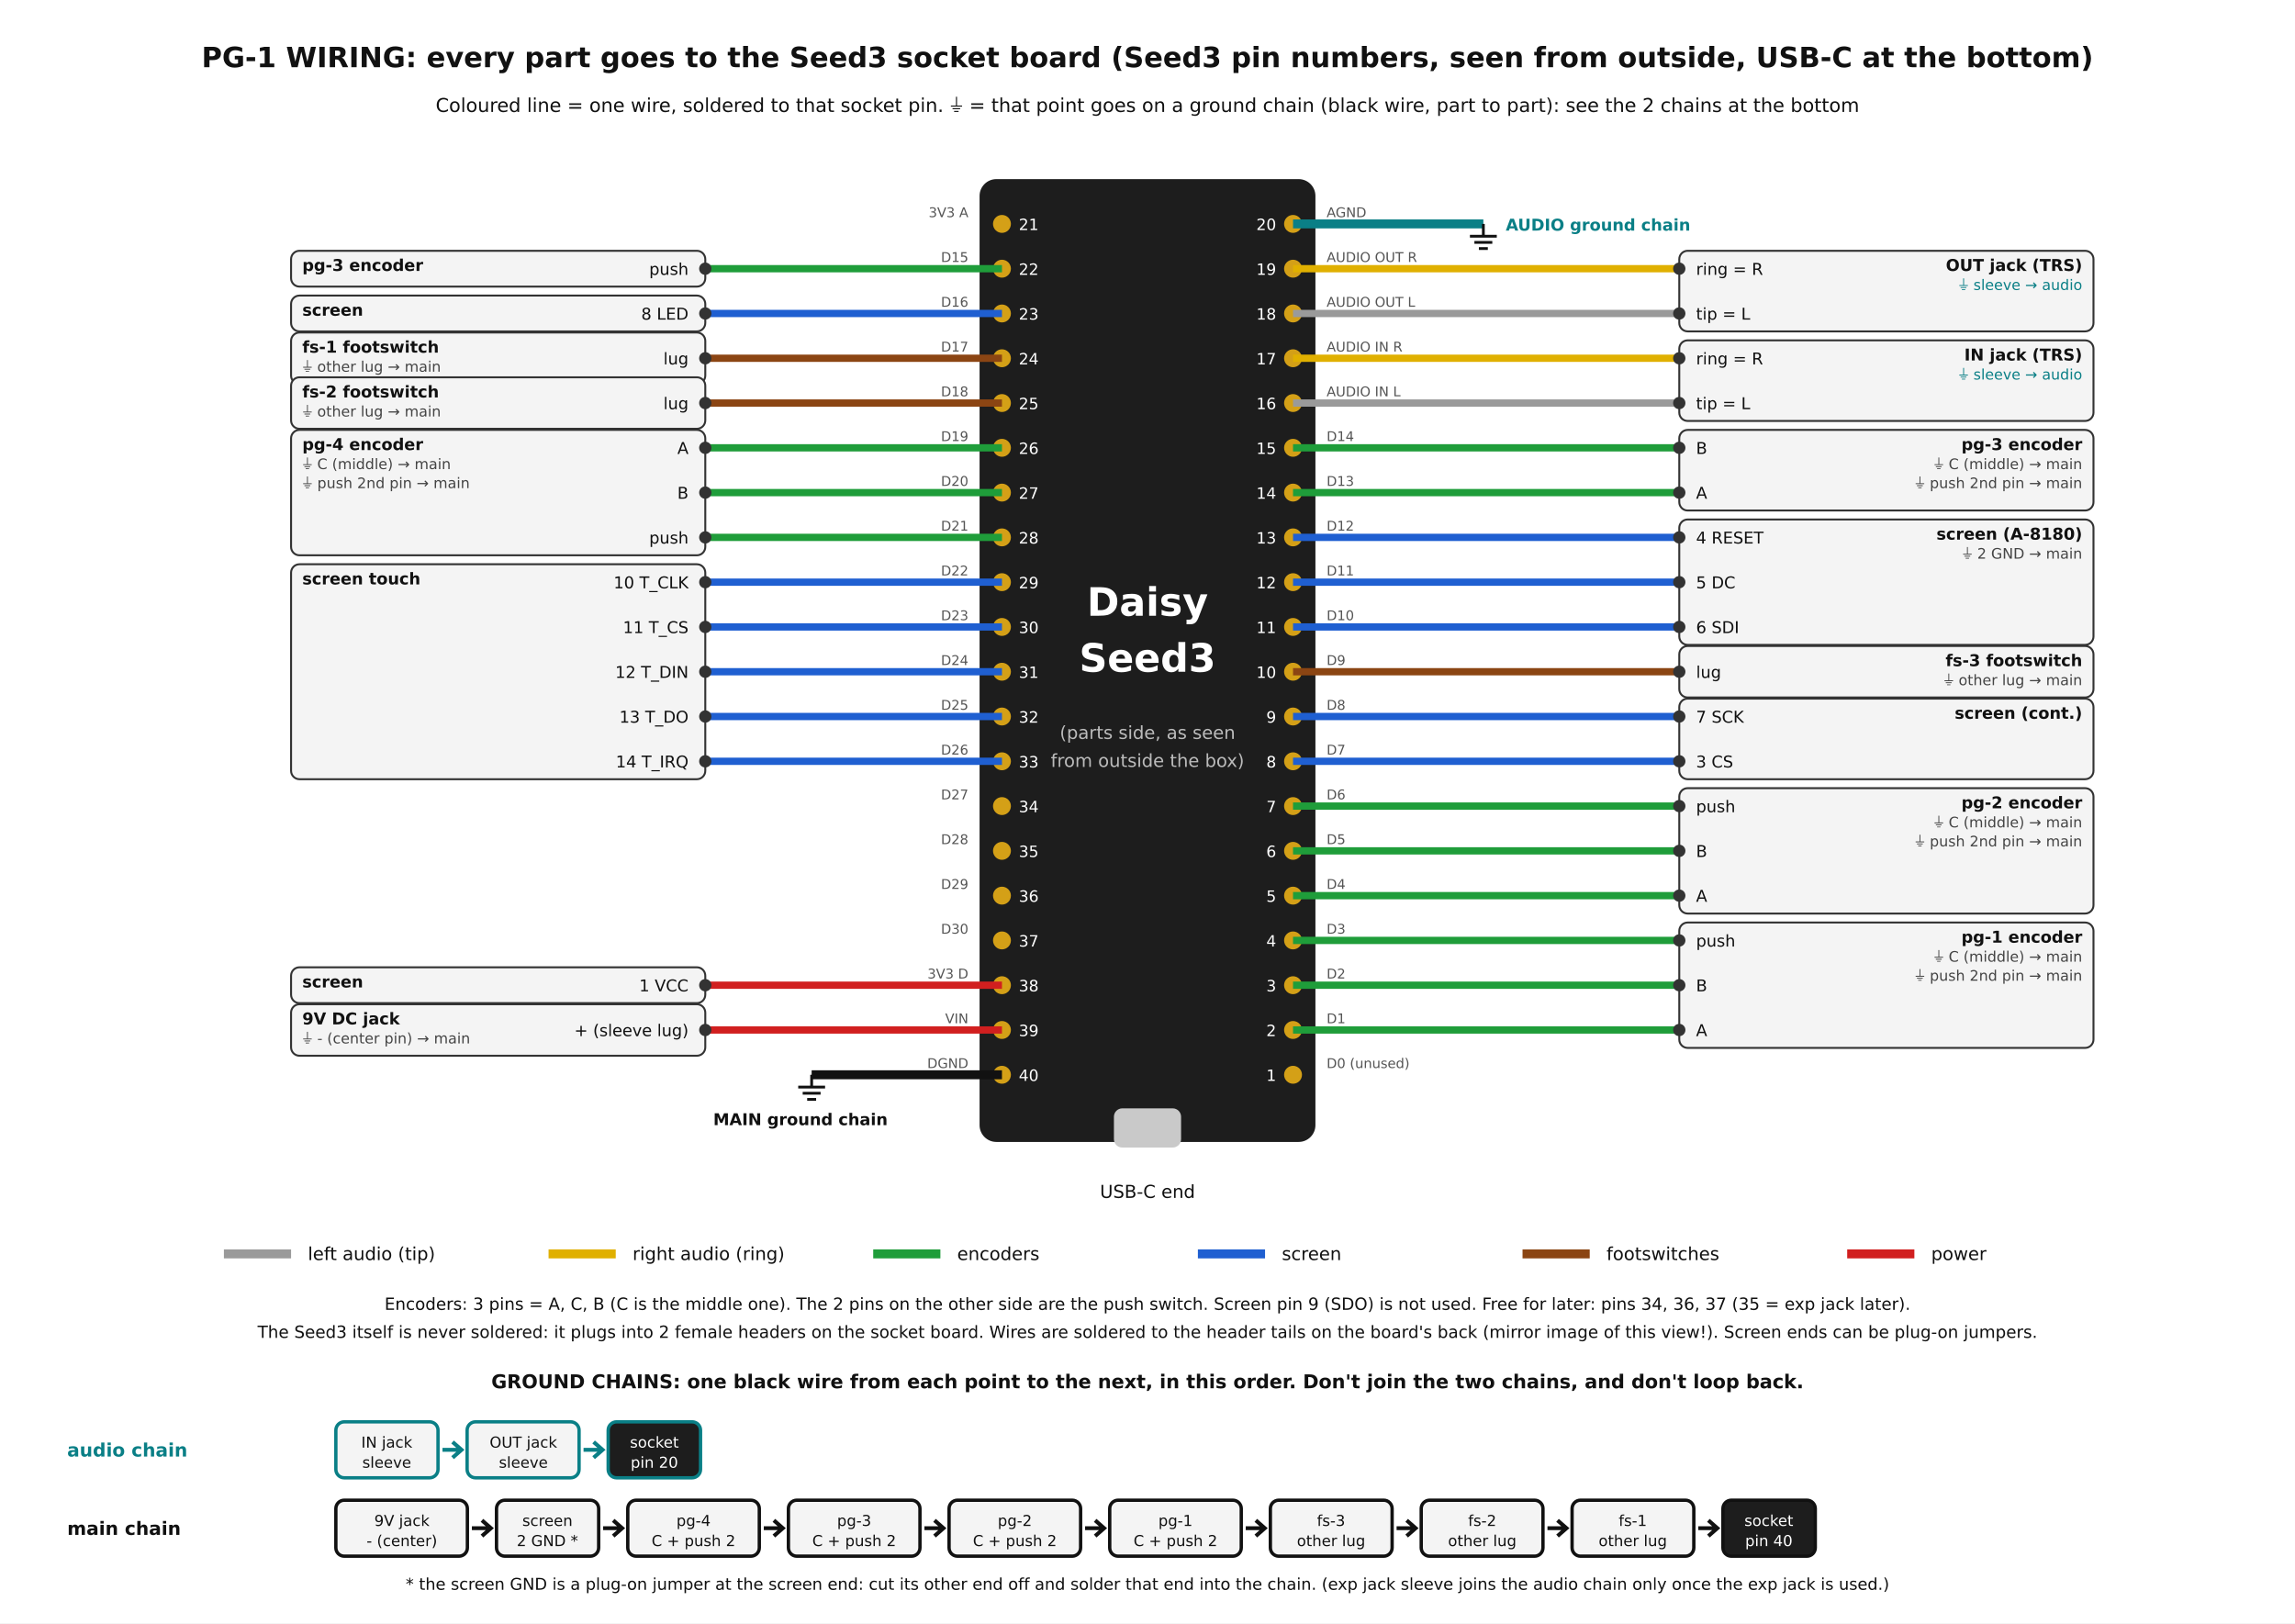
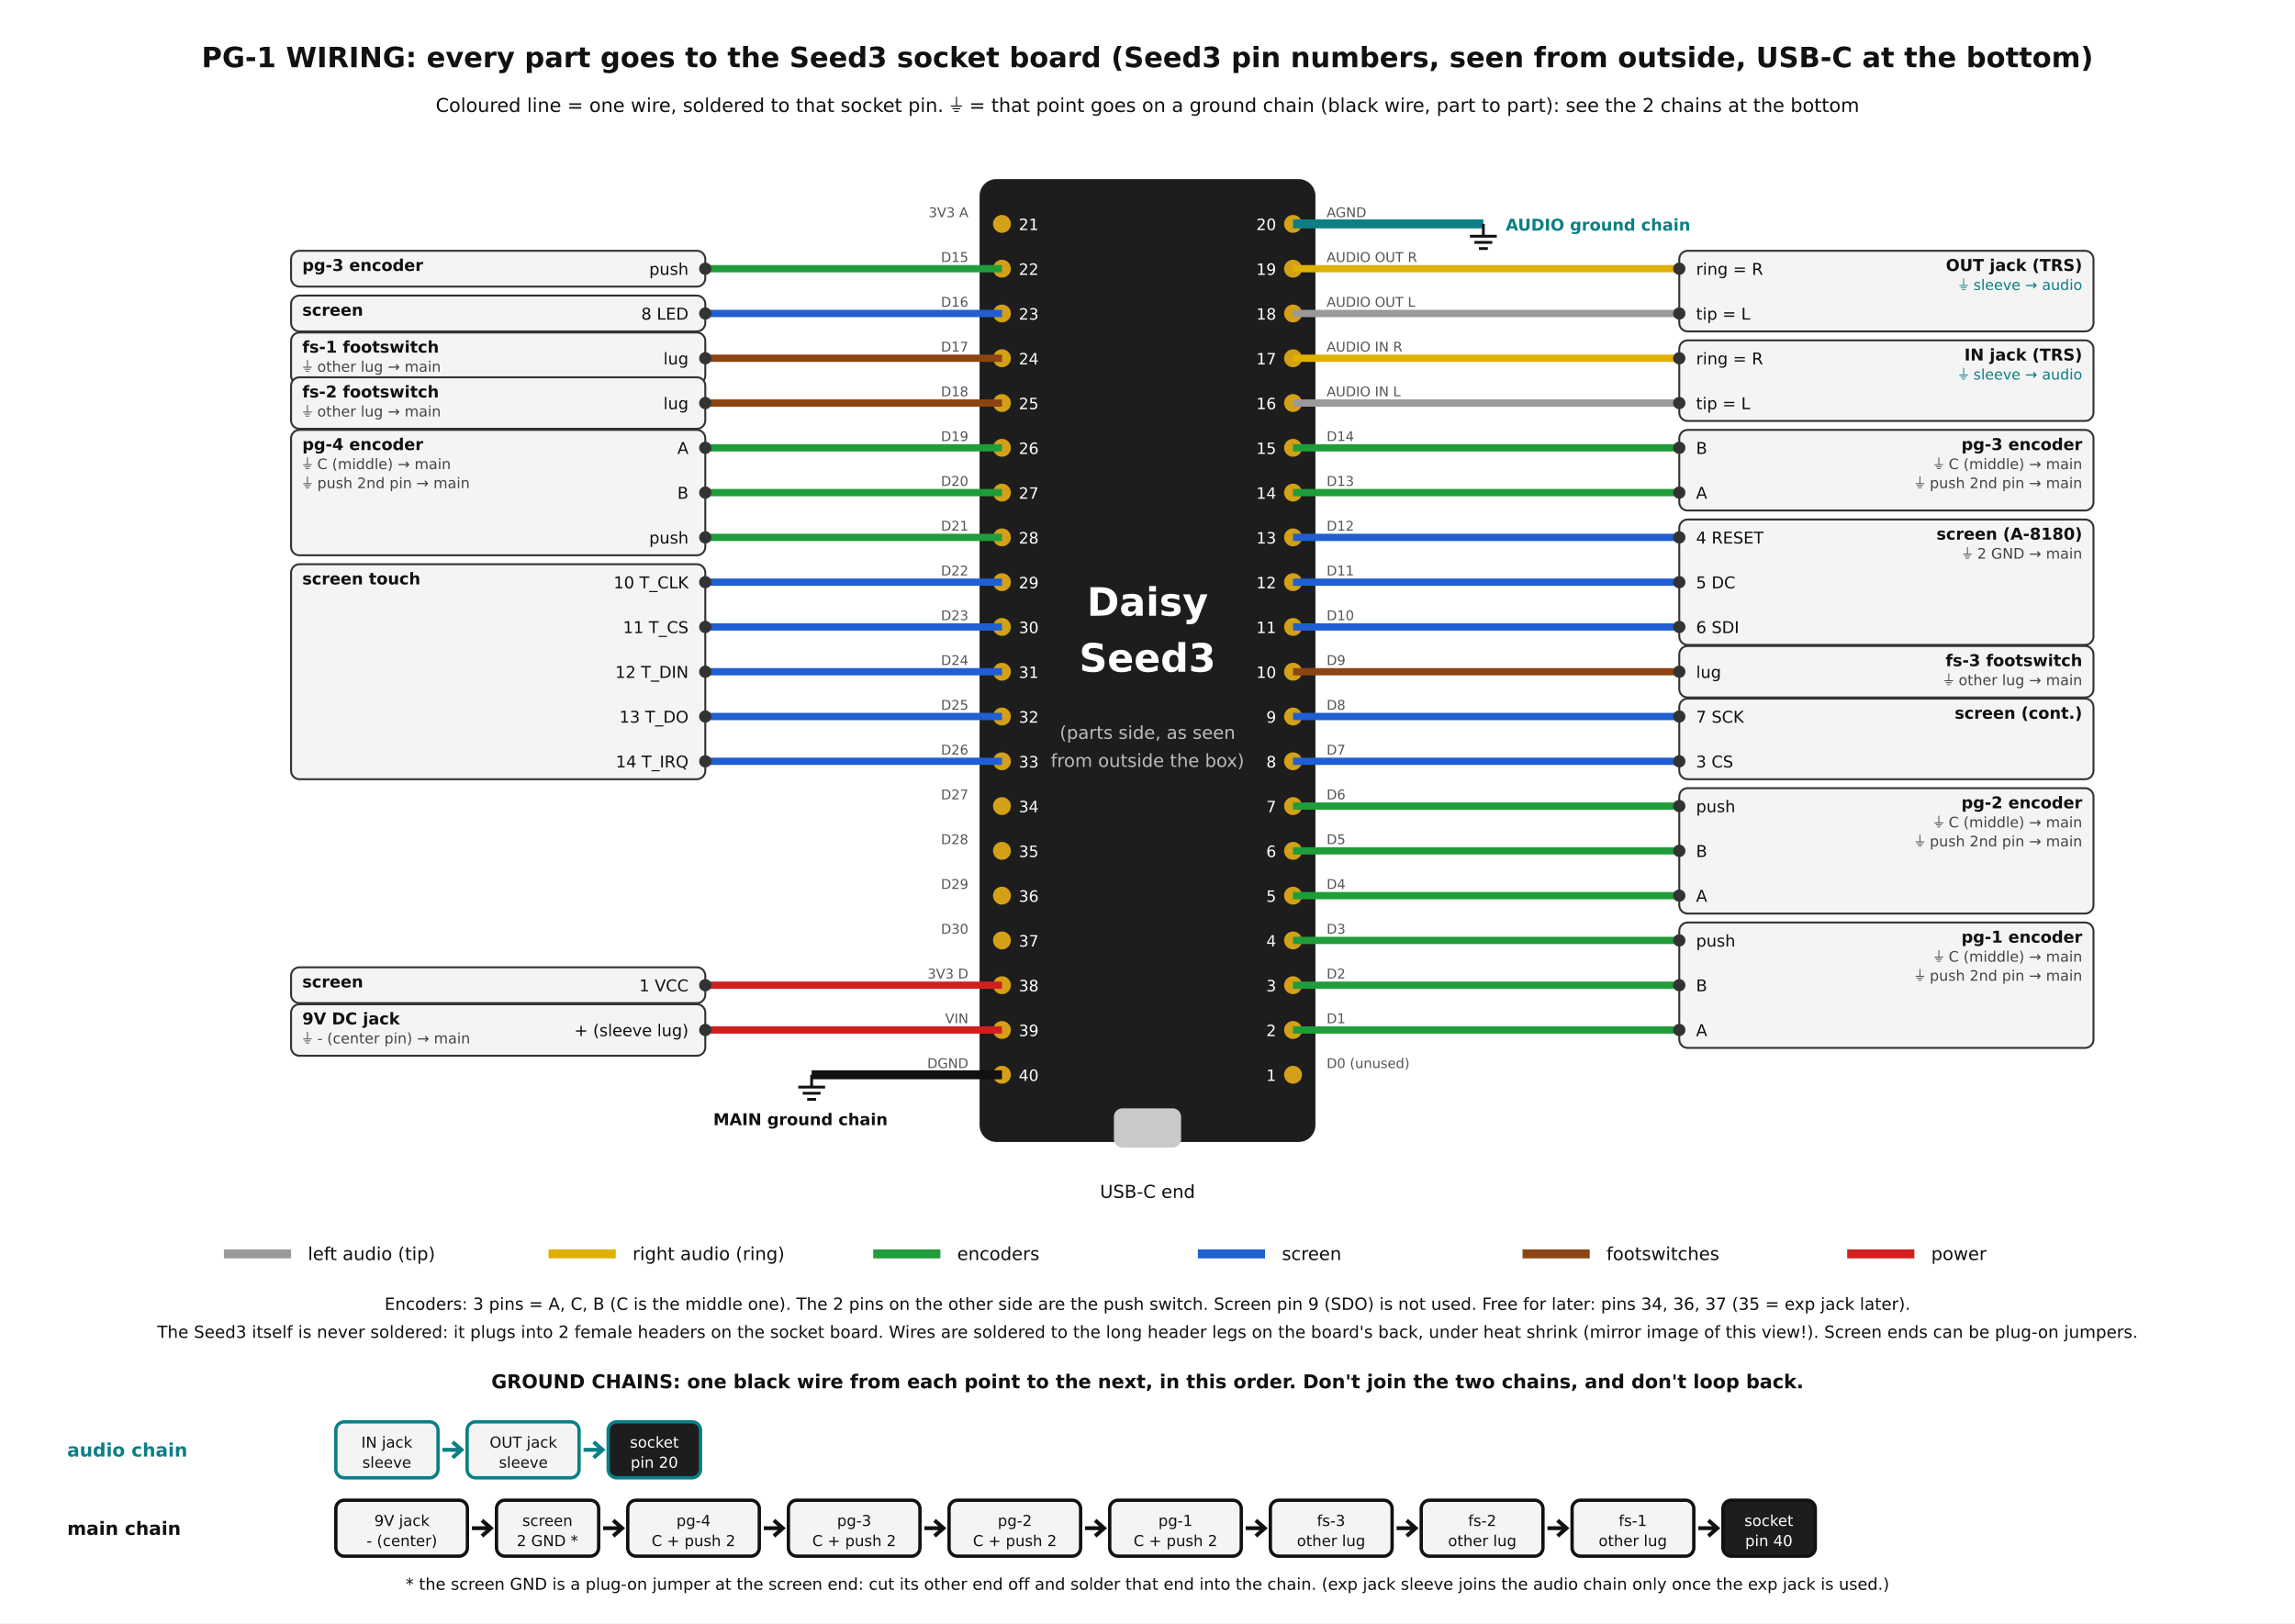
<svg xmlns="http://www.w3.org/2000/svg" width="410mm" height="290.0mm" viewBox="0 0 410 290.0">
  <rect width="410" height="290.0" fill="#fff" />
  <text x="205.0" y="12.0" font-family="DejaVu Sans, sans-serif" font-size="5" text-anchor="middle" fill="#111" font-weight="bold">PG-1 WIRING: every part goes to the Seed3 socket board (Seed3 pin numbers, seen from outside, USB-C at the bottom)</text>
  <text x="205.0" y="20.0" font-family="DejaVu Sans, sans-serif" font-size="3.4" text-anchor="middle" fill="#111" font-weight="normal">Coloured line = one wire, soldered to that socket pin.   ⏚ = that point goes on a ground chain (black wire, part to part): see the 2 chains at the bottom</text>
  <rect x="175.0" y="32.0" width="60.0" height="172.0" rx="3" fill="#1d1d1d" />
  <text x="205.0" y="110.0" font-family="DejaVu Sans, sans-serif" font-size="7" text-anchor="middle" fill="#fff" font-weight="bold">Daisy</text>
  <text x="205.0" y="120.0" font-family="DejaVu Sans, sans-serif" font-size="7" text-anchor="middle" fill="#fff" font-weight="bold">Seed3</text>
  <text x="205.0" y="132.0" font-family="DejaVu Sans, sans-serif" font-size="3.2" text-anchor="middle" fill="#bbb" font-weight="normal">(parts side, as seen</text>
  <text x="205.0" y="137.0" font-family="DejaVu Sans, sans-serif" font-size="3.2" text-anchor="middle" fill="#bbb" font-weight="normal">from outside the box)</text>
  <rect x="199" y="198.0" width="12" height="7" rx="1.5" fill="#c9c9c9" />
  <text x="205.0" y="214.0" font-family="DejaVu Sans, sans-serif" font-size="3.2" text-anchor="middle" fill="#111" font-weight="normal">USB-C end</text>
  <circle cx="231.0" cy="192.0" r="1.6" fill="#d4a017" />
  <text x="228.0" y="193.1" font-family="DejaVu Sans, sans-serif" font-size="2.8" text-anchor="end" fill="#fff" font-weight="normal">1</text>
  <text x="237.0" y="190.8" font-family="DejaVu Sans, sans-serif" font-size="2.4" text-anchor="start" fill="#555" font-weight="normal">D0 (unused)</text>
  <circle cx="231.0" cy="184.0" r="1.6" fill="#d4a017" />
  <text x="228.0" y="185.1" font-family="DejaVu Sans, sans-serif" font-size="2.8" text-anchor="end" fill="#fff" font-weight="normal">2</text>
  <text x="237.0" y="182.8" font-family="DejaVu Sans, sans-serif" font-size="2.4" text-anchor="start" fill="#555" font-weight="normal">D1</text>
  <circle cx="231.0" cy="176.0" r="1.6" fill="#d4a017" />
  <text x="228.0" y="177.1" font-family="DejaVu Sans, sans-serif" font-size="2.8" text-anchor="end" fill="#fff" font-weight="normal">3</text>
  <text x="237.0" y="174.8" font-family="DejaVu Sans, sans-serif" font-size="2.4" text-anchor="start" fill="#555" font-weight="normal">D2</text>
  <circle cx="231.0" cy="168.0" r="1.6" fill="#d4a017" />
  <text x="228.0" y="169.1" font-family="DejaVu Sans, sans-serif" font-size="2.8" text-anchor="end" fill="#fff" font-weight="normal">4</text>
  <text x="237.0" y="166.8" font-family="DejaVu Sans, sans-serif" font-size="2.4" text-anchor="start" fill="#555" font-weight="normal">D3</text>
  <circle cx="231.0" cy="160.0" r="1.6" fill="#d4a017" />
  <text x="228.0" y="161.1" font-family="DejaVu Sans, sans-serif" font-size="2.8" text-anchor="end" fill="#fff" font-weight="normal">5</text>
  <text x="237.0" y="158.8" font-family="DejaVu Sans, sans-serif" font-size="2.4" text-anchor="start" fill="#555" font-weight="normal">D4</text>
  <circle cx="231.0" cy="152.0" r="1.6" fill="#d4a017" />
  <text x="228.0" y="153.1" font-family="DejaVu Sans, sans-serif" font-size="2.8" text-anchor="end" fill="#fff" font-weight="normal">6</text>
  <text x="237.0" y="150.8" font-family="DejaVu Sans, sans-serif" font-size="2.4" text-anchor="start" fill="#555" font-weight="normal">D5</text>
  <circle cx="231.0" cy="144.0" r="1.6" fill="#d4a017" />
  <text x="228.0" y="145.1" font-family="DejaVu Sans, sans-serif" font-size="2.8" text-anchor="end" fill="#fff" font-weight="normal">7</text>
  <text x="237.0" y="142.8" font-family="DejaVu Sans, sans-serif" font-size="2.4" text-anchor="start" fill="#555" font-weight="normal">D6</text>
  <circle cx="231.0" cy="136.0" r="1.6" fill="#d4a017" />
  <text x="228.0" y="137.1" font-family="DejaVu Sans, sans-serif" font-size="2.8" text-anchor="end" fill="#fff" font-weight="normal">8</text>
  <text x="237.0" y="134.8" font-family="DejaVu Sans, sans-serif" font-size="2.4" text-anchor="start" fill="#555" font-weight="normal">D7</text>
  <circle cx="231.0" cy="128.0" r="1.6" fill="#d4a017" />
  <text x="228.0" y="129.1" font-family="DejaVu Sans, sans-serif" font-size="2.8" text-anchor="end" fill="#fff" font-weight="normal">9</text>
  <text x="237.0" y="126.8" font-family="DejaVu Sans, sans-serif" font-size="2.4" text-anchor="start" fill="#555" font-weight="normal">D8</text>
  <circle cx="231.0" cy="120.0" r="1.6" fill="#d4a017" />
  <text x="228.0" y="121.1" font-family="DejaVu Sans, sans-serif" font-size="2.8" text-anchor="end" fill="#fff" font-weight="normal">10</text>
  <text x="237.0" y="118.8" font-family="DejaVu Sans, sans-serif" font-size="2.4" text-anchor="start" fill="#555" font-weight="normal">D9</text>
  <circle cx="231.0" cy="112.0" r="1.6" fill="#d4a017" />
  <text x="228.0" y="113.1" font-family="DejaVu Sans, sans-serif" font-size="2.8" text-anchor="end" fill="#fff" font-weight="normal">11</text>
  <text x="237.0" y="110.8" font-family="DejaVu Sans, sans-serif" font-size="2.4" text-anchor="start" fill="#555" font-weight="normal">D10</text>
  <circle cx="231.0" cy="104.0" r="1.6" fill="#d4a017" />
  <text x="228.0" y="105.1" font-family="DejaVu Sans, sans-serif" font-size="2.8" text-anchor="end" fill="#fff" font-weight="normal">12</text>
  <text x="237.0" y="102.8" font-family="DejaVu Sans, sans-serif" font-size="2.4" text-anchor="start" fill="#555" font-weight="normal">D11</text>
  <circle cx="231.0" cy="96.0" r="1.6" fill="#d4a017" />
  <text x="228.0" y="97.1" font-family="DejaVu Sans, sans-serif" font-size="2.8" text-anchor="end" fill="#fff" font-weight="normal">13</text>
  <text x="237.0" y="94.8" font-family="DejaVu Sans, sans-serif" font-size="2.4" text-anchor="start" fill="#555" font-weight="normal">D12</text>
  <circle cx="231.0" cy="88.0" r="1.6" fill="#d4a017" />
  <text x="228.0" y="89.1" font-family="DejaVu Sans, sans-serif" font-size="2.8" text-anchor="end" fill="#fff" font-weight="normal">14</text>
  <text x="237.0" y="86.8" font-family="DejaVu Sans, sans-serif" font-size="2.4" text-anchor="start" fill="#555" font-weight="normal">D13</text>
  <circle cx="231.0" cy="80.0" r="1.6" fill="#d4a017" />
  <text x="228.0" y="81.1" font-family="DejaVu Sans, sans-serif" font-size="2.8" text-anchor="end" fill="#fff" font-weight="normal">15</text>
  <text x="237.0" y="78.8" font-family="DejaVu Sans, sans-serif" font-size="2.4" text-anchor="start" fill="#555" font-weight="normal">D14</text>
  <circle cx="231.0" cy="72.0" r="1.6" fill="#d4a017" />
  <text x="228.0" y="73.1" font-family="DejaVu Sans, sans-serif" font-size="2.8" text-anchor="end" fill="#fff" font-weight="normal">16</text>
  <text x="237.0" y="70.8" font-family="DejaVu Sans, sans-serif" font-size="2.4" text-anchor="start" fill="#555" font-weight="normal">AUDIO IN L</text>
  <circle cx="231.0" cy="64.0" r="1.6" fill="#d4a017" />
  <text x="228.0" y="65.1" font-family="DejaVu Sans, sans-serif" font-size="2.8" text-anchor="end" fill="#fff" font-weight="normal">17</text>
  <text x="237.0" y="62.8" font-family="DejaVu Sans, sans-serif" font-size="2.4" text-anchor="start" fill="#555" font-weight="normal">AUDIO IN R</text>
  <circle cx="231.0" cy="56.0" r="1.6" fill="#d4a017" />
  <text x="228.0" y="57.1" font-family="DejaVu Sans, sans-serif" font-size="2.8" text-anchor="end" fill="#fff" font-weight="normal">18</text>
  <text x="237.0" y="54.8" font-family="DejaVu Sans, sans-serif" font-size="2.4" text-anchor="start" fill="#555" font-weight="normal">AUDIO OUT L</text>
  <circle cx="231.0" cy="48.0" r="1.6" fill="#d4a017" />
  <text x="228.0" y="49.1" font-family="DejaVu Sans, sans-serif" font-size="2.8" text-anchor="end" fill="#fff" font-weight="normal">19</text>
  <text x="237.0" y="46.8" font-family="DejaVu Sans, sans-serif" font-size="2.4" text-anchor="start" fill="#555" font-weight="normal">AUDIO OUT R</text>
  <circle cx="231.0" cy="40.0" r="1.6" fill="#d4a017" />
  <text x="228.0" y="41.1" font-family="DejaVu Sans, sans-serif" font-size="2.8" text-anchor="end" fill="#fff" font-weight="normal">20</text>
  <text x="237.0" y="38.8" font-family="DejaVu Sans, sans-serif" font-size="2.4" text-anchor="start" fill="#555" font-weight="normal">AGND</text>
  <circle cx="179.0" cy="40.0" r="1.6" fill="#d4a017" />
  <text x="182.0" y="41.1" font-family="DejaVu Sans, sans-serif" font-size="2.8" text-anchor="start" fill="#fff" font-weight="normal">21</text>
  <text x="173.0" y="38.8" font-family="DejaVu Sans, sans-serif" font-size="2.4" text-anchor="end" fill="#555" font-weight="normal">3V3 A</text>
  <circle cx="179.0" cy="48.0" r="1.6" fill="#d4a017" />
  <text x="182.0" y="49.1" font-family="DejaVu Sans, sans-serif" font-size="2.8" text-anchor="start" fill="#fff" font-weight="normal">22</text>
  <text x="173.0" y="46.8" font-family="DejaVu Sans, sans-serif" font-size="2.4" text-anchor="end" fill="#555" font-weight="normal">D15</text>
  <circle cx="179.0" cy="56.0" r="1.6" fill="#d4a017" />
  <text x="182.0" y="57.1" font-family="DejaVu Sans, sans-serif" font-size="2.8" text-anchor="start" fill="#fff" font-weight="normal">23</text>
  <text x="173.0" y="54.8" font-family="DejaVu Sans, sans-serif" font-size="2.4" text-anchor="end" fill="#555" font-weight="normal">D16</text>
  <circle cx="179.0" cy="64.0" r="1.6" fill="#d4a017" />
  <text x="182.0" y="65.1" font-family="DejaVu Sans, sans-serif" font-size="2.8" text-anchor="start" fill="#fff" font-weight="normal">24</text>
  <text x="173.0" y="62.8" font-family="DejaVu Sans, sans-serif" font-size="2.4" text-anchor="end" fill="#555" font-weight="normal">D17</text>
  <circle cx="179.0" cy="72.0" r="1.6" fill="#d4a017" />
  <text x="182.0" y="73.1" font-family="DejaVu Sans, sans-serif" font-size="2.8" text-anchor="start" fill="#fff" font-weight="normal">25</text>
  <text x="173.0" y="70.8" font-family="DejaVu Sans, sans-serif" font-size="2.4" text-anchor="end" fill="#555" font-weight="normal">D18</text>
  <circle cx="179.0" cy="80.0" r="1.6" fill="#d4a017" />
  <text x="182.0" y="81.1" font-family="DejaVu Sans, sans-serif" font-size="2.8" text-anchor="start" fill="#fff" font-weight="normal">26</text>
  <text x="173.0" y="78.8" font-family="DejaVu Sans, sans-serif" font-size="2.4" text-anchor="end" fill="#555" font-weight="normal">D19</text>
  <circle cx="179.0" cy="88.0" r="1.6" fill="#d4a017" />
  <text x="182.0" y="89.1" font-family="DejaVu Sans, sans-serif" font-size="2.8" text-anchor="start" fill="#fff" font-weight="normal">27</text>
  <text x="173.0" y="86.8" font-family="DejaVu Sans, sans-serif" font-size="2.4" text-anchor="end" fill="#555" font-weight="normal">D20</text>
  <circle cx="179.0" cy="96.0" r="1.6" fill="#d4a017" />
  <text x="182.0" y="97.1" font-family="DejaVu Sans, sans-serif" font-size="2.8" text-anchor="start" fill="#fff" font-weight="normal">28</text>
  <text x="173.0" y="94.8" font-family="DejaVu Sans, sans-serif" font-size="2.4" text-anchor="end" fill="#555" font-weight="normal">D21</text>
  <circle cx="179.0" cy="104.0" r="1.6" fill="#d4a017" />
  <text x="182.0" y="105.1" font-family="DejaVu Sans, sans-serif" font-size="2.8" text-anchor="start" fill="#fff" font-weight="normal">29</text>
  <text x="173.0" y="102.8" font-family="DejaVu Sans, sans-serif" font-size="2.4" text-anchor="end" fill="#555" font-weight="normal">D22</text>
  <circle cx="179.0" cy="112.0" r="1.6" fill="#d4a017" />
  <text x="182.0" y="113.1" font-family="DejaVu Sans, sans-serif" font-size="2.8" text-anchor="start" fill="#fff" font-weight="normal">30</text>
  <text x="173.0" y="110.8" font-family="DejaVu Sans, sans-serif" font-size="2.4" text-anchor="end" fill="#555" font-weight="normal">D23</text>
  <circle cx="179.0" cy="120.0" r="1.6" fill="#d4a017" />
  <text x="182.0" y="121.1" font-family="DejaVu Sans, sans-serif" font-size="2.8" text-anchor="start" fill="#fff" font-weight="normal">31</text>
  <text x="173.0" y="118.8" font-family="DejaVu Sans, sans-serif" font-size="2.4" text-anchor="end" fill="#555" font-weight="normal">D24</text>
  <circle cx="179.0" cy="128.0" r="1.6" fill="#d4a017" />
  <text x="182.0" y="129.1" font-family="DejaVu Sans, sans-serif" font-size="2.8" text-anchor="start" fill="#fff" font-weight="normal">32</text>
  <text x="173.0" y="126.8" font-family="DejaVu Sans, sans-serif" font-size="2.4" text-anchor="end" fill="#555" font-weight="normal">D25</text>
  <circle cx="179.0" cy="136.0" r="1.6" fill="#d4a017" />
  <text x="182.0" y="137.1" font-family="DejaVu Sans, sans-serif" font-size="2.8" text-anchor="start" fill="#fff" font-weight="normal">33</text>
  <text x="173.0" y="134.8" font-family="DejaVu Sans, sans-serif" font-size="2.4" text-anchor="end" fill="#555" font-weight="normal">D26</text>
  <circle cx="179.0" cy="144.0" r="1.6" fill="#d4a017" />
  <text x="182.0" y="145.1" font-family="DejaVu Sans, sans-serif" font-size="2.8" text-anchor="start" fill="#fff" font-weight="normal">34</text>
  <text x="173.0" y="142.8" font-family="DejaVu Sans, sans-serif" font-size="2.4" text-anchor="end" fill="#555" font-weight="normal">D27</text>
  <circle cx="179.0" cy="152.0" r="1.6" fill="#d4a017" />
  <text x="182.0" y="153.1" font-family="DejaVu Sans, sans-serif" font-size="2.8" text-anchor="start" fill="#fff" font-weight="normal">35</text>
  <text x="173.0" y="150.8" font-family="DejaVu Sans, sans-serif" font-size="2.4" text-anchor="end" fill="#555" font-weight="normal">D28</text>
  <circle cx="179.0" cy="160.0" r="1.6" fill="#d4a017" />
  <text x="182.0" y="161.1" font-family="DejaVu Sans, sans-serif" font-size="2.8" text-anchor="start" fill="#fff" font-weight="normal">36</text>
  <text x="173.0" y="158.8" font-family="DejaVu Sans, sans-serif" font-size="2.4" text-anchor="end" fill="#555" font-weight="normal">D29</text>
  <circle cx="179.0" cy="168.0" r="1.6" fill="#d4a017" />
  <text x="182.0" y="169.1" font-family="DejaVu Sans, sans-serif" font-size="2.8" text-anchor="start" fill="#fff" font-weight="normal">37</text>
  <text x="173.0" y="166.8" font-family="DejaVu Sans, sans-serif" font-size="2.4" text-anchor="end" fill="#555" font-weight="normal">D30</text>
  <circle cx="179.0" cy="176.0" r="1.6" fill="#d4a017" />
  <text x="182.0" y="177.1" font-family="DejaVu Sans, sans-serif" font-size="2.8" text-anchor="start" fill="#fff" font-weight="normal">38</text>
  <text x="173.0" y="174.8" font-family="DejaVu Sans, sans-serif" font-size="2.4" text-anchor="end" fill="#555" font-weight="normal">3V3 D</text>
  <circle cx="179.0" cy="184.0" r="1.6" fill="#d4a017" />
  <text x="182.0" y="185.1" font-family="DejaVu Sans, sans-serif" font-size="2.8" text-anchor="start" fill="#fff" font-weight="normal">39</text>
  <text x="173.0" y="182.8" font-family="DejaVu Sans, sans-serif" font-size="2.4" text-anchor="end" fill="#555" font-weight="normal">VIN</text>
  <circle cx="179.0" cy="192.0" r="1.6" fill="#d4a017" />
  <text x="182.0" y="193.1" font-family="DejaVu Sans, sans-serif" font-size="2.8" text-anchor="start" fill="#fff" font-weight="normal">40</text>
  <text x="173.0" y="190.8" font-family="DejaVu Sans, sans-serif" font-size="2.4" text-anchor="end" fill="#555" font-weight="normal">DGND</text>
  <path d="M231.0,40.0 H265.0" stroke="#0a7f86" stroke-width="1.6" />
  <path d="M265.0,40.0 v2.2 M262.6,42.2 h4.8 M263.4,43.3 h3.2 M264.2,44.4 h1.6" stroke="#111" stroke-width="0.5" fill="none" />
  <text x="269.0" y="41.2" font-family="DejaVu Sans, sans-serif" font-size="2.9" text-anchor="start" fill="#0a7f86" font-weight="bold">AUDIO ground chain</text>
  <path d="M179.0,192.0 H145.0" stroke="#111" stroke-width="1.6" />
  <path d="M145.0,192.0 v2.2 M142.6,194.2 h4.8 M143.4,195.3 h3.2 M144.2,196.4 h1.6" stroke="#111" stroke-width="0.5" fill="none" />
  <text x="143.0" y="201.0" font-family="DejaVu Sans, sans-serif" font-size="2.9" text-anchor="middle" fill="#111" font-weight="bold">MAIN ground chain</text>
  <rect x="300.0" y="44.8" width="74.0" height="14.4" rx="1.5" fill="#f4f4f4" stroke="#333" stroke-width="0.35" />
  <text x="372.0" y="48.4" font-family="DejaVu Sans, sans-serif" font-size="2.9" text-anchor="end" fill="#111" font-weight="bold">OUT jack (TRS)</text>
  <text x="372.0" y="51.8" font-family="DejaVu Sans, sans-serif" font-size="2.6" text-anchor="end" fill="#0a7f86" font-weight="normal">⏚ sleeve → audio</text>
  <path d="M231.0,48.0 H300.0" stroke="#e0b000" stroke-width="1.3" />
  <circle cx="300.0" cy="48.0" r="1.1" fill="#333" />
  <text x="303.0" y="49.1" font-family="DejaVu Sans, sans-serif" font-size="2.9" text-anchor="start" fill="#111" font-weight="normal">ring = R</text>
  <path d="M231.0,56.0 H300.0" stroke="#9a9a9a" stroke-width="1.3" />
  <circle cx="300.0" cy="56.0" r="1.1" fill="#333" />
  <text x="303.0" y="57.1" font-family="DejaVu Sans, sans-serif" font-size="2.9" text-anchor="start" fill="#111" font-weight="normal">tip = L</text>
  <rect x="300.0" y="60.8" width="74.0" height="14.4" rx="1.5" fill="#f4f4f4" stroke="#333" stroke-width="0.35" />
  <text x="372.0" y="64.4" font-family="DejaVu Sans, sans-serif" font-size="2.9" text-anchor="end" fill="#111" font-weight="bold">IN jack (TRS)</text>
  <text x="372.0" y="67.8" font-family="DejaVu Sans, sans-serif" font-size="2.6" text-anchor="end" fill="#0a7f86" font-weight="normal">⏚ sleeve → audio</text>
  <path d="M231.0,64.0 H300.0" stroke="#e0b000" stroke-width="1.3" />
  <circle cx="300.0" cy="64.0" r="1.1" fill="#333" />
  <text x="303.0" y="65.1" font-family="DejaVu Sans, sans-serif" font-size="2.9" text-anchor="start" fill="#111" font-weight="normal">ring = R</text>
  <path d="M231.0,72.0 H300.0" stroke="#9a9a9a" stroke-width="1.3" />
  <circle cx="300.0" cy="72.0" r="1.1" fill="#333" />
  <text x="303.0" y="73.1" font-family="DejaVu Sans, sans-serif" font-size="2.9" text-anchor="start" fill="#111" font-weight="normal">tip = L</text>
  <rect x="300.0" y="76.8" width="74.0" height="14.4" rx="1.5" fill="#f4f4f4" stroke="#333" stroke-width="0.35" />
  <text x="372.0" y="80.4" font-family="DejaVu Sans, sans-serif" font-size="2.9" text-anchor="end" fill="#111" font-weight="bold">pg-3 encoder</text>
  <text x="372.0" y="83.8" font-family="DejaVu Sans, sans-serif" font-size="2.6" text-anchor="end" fill="#444" font-weight="normal">⏚ C (middle) → main</text>
  <text x="372.0" y="87.2" font-family="DejaVu Sans, sans-serif" font-size="2.6" text-anchor="end" fill="#444" font-weight="normal">⏚ push 2nd pin → main</text>
  <path d="M231.0,80.0 H300.0" stroke="#1f9d3a" stroke-width="1.3" />
  <circle cx="300.0" cy="80.0" r="1.1" fill="#333" />
  <text x="303.0" y="81.1" font-family="DejaVu Sans, sans-serif" font-size="2.9" text-anchor="start" fill="#111" font-weight="normal">B</text>
  <path d="M231.0,88.0 H300.0" stroke="#1f9d3a" stroke-width="1.3" />
  <circle cx="300.0" cy="88.0" r="1.1" fill="#333" />
  <text x="303.0" y="89.1" font-family="DejaVu Sans, sans-serif" font-size="2.9" text-anchor="start" fill="#111" font-weight="normal">A</text>
  <rect x="300.0" y="92.8" width="74.0" height="22.4" rx="1.5" fill="#f4f4f4" stroke="#333" stroke-width="0.35" />
  <text x="372.0" y="96.4" font-family="DejaVu Sans, sans-serif" font-size="2.9" text-anchor="end" fill="#111" font-weight="bold">screen (A-8180)</text>
  <text x="372.0" y="99.8" font-family="DejaVu Sans, sans-serif" font-size="2.6" text-anchor="end" fill="#444" font-weight="normal">⏚ 2 GND → main</text>
  <path d="M231.0,96.0 H300.0" stroke="#1f5fd1" stroke-width="1.3" />
  <circle cx="300.0" cy="96.0" r="1.1" fill="#333" />
  <text x="303.0" y="97.1" font-family="DejaVu Sans, sans-serif" font-size="2.9" text-anchor="start" fill="#111" font-weight="normal">4 RESET</text>
  <path d="M231.0,104.0 H300.0" stroke="#1f5fd1" stroke-width="1.3" />
  <circle cx="300.0" cy="104.0" r="1.1" fill="#333" />
  <text x="303.0" y="105.1" font-family="DejaVu Sans, sans-serif" font-size="2.9" text-anchor="start" fill="#111" font-weight="normal">5 DC</text>
  <path d="M231.0,112.0 H300.0" stroke="#1f5fd1" stroke-width="1.3" />
  <circle cx="300.0" cy="112.0" r="1.1" fill="#333" />
  <text x="303.0" y="113.1" font-family="DejaVu Sans, sans-serif" font-size="2.9" text-anchor="start" fill="#111" font-weight="normal">6 SDI</text>
  <rect x="300.0" y="124.8" width="74.0" height="14.4" rx="1.5" fill="#f4f4f4" stroke="#333" stroke-width="0.35" />
  <text x="372.0" y="128.4" font-family="DejaVu Sans, sans-serif" font-size="2.9" text-anchor="end" fill="#111" font-weight="bold">screen (cont.)</text>
  <path d="M231.0,128.0 H300.0" stroke="#1f5fd1" stroke-width="1.3" />
  <circle cx="300.0" cy="128.0" r="1.1" fill="#333" />
  <text x="303.0" y="129.1" font-family="DejaVu Sans, sans-serif" font-size="2.9" text-anchor="start" fill="#111" font-weight="normal">7 SCK</text>
  <path d="M231.0,136.0 H300.0" stroke="#1f5fd1" stroke-width="1.3" />
  <circle cx="300.0" cy="136.0" r="1.1" fill="#333" />
  <text x="303.0" y="137.1" font-family="DejaVu Sans, sans-serif" font-size="2.9" text-anchor="start" fill="#111" font-weight="normal">3 CS</text>
  <rect x="300.0" y="140.8" width="74.0" height="22.4" rx="1.5" fill="#f4f4f4" stroke="#333" stroke-width="0.35" />
  <text x="372.0" y="144.4" font-family="DejaVu Sans, sans-serif" font-size="2.9" text-anchor="end" fill="#111" font-weight="bold">pg-2 encoder</text>
  <text x="372.0" y="147.8" font-family="DejaVu Sans, sans-serif" font-size="2.6" text-anchor="end" fill="#444" font-weight="normal">⏚ C (middle) → main</text>
  <text x="372.0" y="151.2" font-family="DejaVu Sans, sans-serif" font-size="2.6" text-anchor="end" fill="#444" font-weight="normal">⏚ push 2nd pin → main</text>
  <path d="M231.0,144.0 H300.0" stroke="#1f9d3a" stroke-width="1.3" />
  <circle cx="300.0" cy="144.0" r="1.1" fill="#333" />
  <text x="303.0" y="145.1" font-family="DejaVu Sans, sans-serif" font-size="2.9" text-anchor="start" fill="#111" font-weight="normal">push</text>
  <path d="M231.0,152.0 H300.0" stroke="#1f9d3a" stroke-width="1.3" />
  <circle cx="300.0" cy="152.0" r="1.1" fill="#333" />
  <text x="303.0" y="153.1" font-family="DejaVu Sans, sans-serif" font-size="2.9" text-anchor="start" fill="#111" font-weight="normal">B</text>
  <path d="M231.0,160.0 H300.0" stroke="#1f9d3a" stroke-width="1.3" />
  <circle cx="300.0" cy="160.0" r="1.1" fill="#333" />
  <text x="303.0" y="161.1" font-family="DejaVu Sans, sans-serif" font-size="2.9" text-anchor="start" fill="#111" font-weight="normal">A</text>
  <rect x="300.0" y="164.8" width="74.0" height="22.4" rx="1.5" fill="#f4f4f4" stroke="#333" stroke-width="0.35" />
  <text x="372.0" y="168.4" font-family="DejaVu Sans, sans-serif" font-size="2.9" text-anchor="end" fill="#111" font-weight="bold">pg-1 encoder</text>
  <text x="372.0" y="171.8" font-family="DejaVu Sans, sans-serif" font-size="2.6" text-anchor="end" fill="#444" font-weight="normal">⏚ C (middle) → main</text>
  <text x="372.0" y="175.2" font-family="DejaVu Sans, sans-serif" font-size="2.6" text-anchor="end" fill="#444" font-weight="normal">⏚ push 2nd pin → main</text>
  <path d="M231.0,168.0 H300.0" stroke="#1f9d3a" stroke-width="1.3" />
  <circle cx="300.0" cy="168.0" r="1.1" fill="#333" />
  <text x="303.0" y="169.1" font-family="DejaVu Sans, sans-serif" font-size="2.9" text-anchor="start" fill="#111" font-weight="normal">push</text>
  <path d="M231.0,176.0 H300.0" stroke="#1f9d3a" stroke-width="1.3" />
  <circle cx="300.0" cy="176.0" r="1.1" fill="#333" />
  <text x="303.0" y="177.1" font-family="DejaVu Sans, sans-serif" font-size="2.9" text-anchor="start" fill="#111" font-weight="normal">B</text>
  <path d="M231.0,184.0 H300.0" stroke="#1f9d3a" stroke-width="1.3" />
  <circle cx="300.0" cy="184.0" r="1.1" fill="#333" />
  <text x="303.0" y="185.1" font-family="DejaVu Sans, sans-serif" font-size="2.9" text-anchor="start" fill="#111" font-weight="normal">A</text>
  <rect x="52.0" y="44.8" width="74.0" height="6.4" rx="1.5" fill="#f4f4f4" stroke="#333" stroke-width="0.35" />
  <text x="54.0" y="48.4" font-family="DejaVu Sans, sans-serif" font-size="2.9" text-anchor="start" fill="#111" font-weight="bold">pg-3 encoder</text>
  <path d="M179.0,48.0 H126.0" stroke="#1f9d3a" stroke-width="1.3" />
  <circle cx="126.0" cy="48.0" r="1.1" fill="#333" />
  <text x="123.0" y="49.1" font-family="DejaVu Sans, sans-serif" font-size="2.9" text-anchor="end" fill="#111" font-weight="normal">push</text>
  <rect x="52.0" y="52.8" width="74.0" height="6.4" rx="1.5" fill="#f4f4f4" stroke="#333" stroke-width="0.35" />
  <text x="54.0" y="56.4" font-family="DejaVu Sans, sans-serif" font-size="2.9" text-anchor="start" fill="#111" font-weight="bold">screen</text>
  <path d="M179.0,56.0 H126.0" stroke="#1f5fd1" stroke-width="1.3" />
  <circle cx="126.0" cy="56.0" r="1.1" fill="#333" />
  <text x="123.0" y="57.1" font-family="DejaVu Sans, sans-serif" font-size="2.9" text-anchor="end" fill="#111" font-weight="normal">8 LED</text>
  <rect x="52.0" y="59.4" width="74.0" height="9.2" rx="1.5" fill="#f4f4f4" stroke="#333" stroke-width="0.35" />
  <text x="54.0" y="63.0" font-family="DejaVu Sans, sans-serif" font-size="2.9" text-anchor="start" fill="#111" font-weight="bold">fs-1 footswitch</text>
  <text x="54.0" y="66.4" font-family="DejaVu Sans, sans-serif" font-size="2.6" text-anchor="start" fill="#444" font-weight="normal">⏚ other lug → main</text>
  <path d="M179.0,64.0 H126.0" stroke="#8b4513" stroke-width="1.3" />
  <circle cx="126.0" cy="64.0" r="1.1" fill="#333" />
  <text x="123.0" y="65.1" font-family="DejaVu Sans, sans-serif" font-size="2.9" text-anchor="end" fill="#111" font-weight="normal">lug</text>
  <rect x="52.0" y="67.4" width="74.0" height="9.2" rx="1.5" fill="#f4f4f4" stroke="#333" stroke-width="0.35" />
  <text x="54.0" y="71.0" font-family="DejaVu Sans, sans-serif" font-size="2.9" text-anchor="start" fill="#111" font-weight="bold">fs-2 footswitch</text>
  <text x="54.0" y="74.4" font-family="DejaVu Sans, sans-serif" font-size="2.6" text-anchor="start" fill="#444" font-weight="normal">⏚ other lug → main</text>
  <path d="M179.0,72.0 H126.0" stroke="#8b4513" stroke-width="1.3" />
  <circle cx="126.0" cy="72.0" r="1.1" fill="#333" />
  <text x="123.0" y="73.1" font-family="DejaVu Sans, sans-serif" font-size="2.9" text-anchor="end" fill="#111" font-weight="normal">lug</text>
  <rect x="300.0" y="115.4" width="74.0" height="9.2" rx="1.5" fill="#f4f4f4" stroke="#333" stroke-width="0.35" />
  <text x="372.0" y="119.0" font-family="DejaVu Sans, sans-serif" font-size="2.9" text-anchor="end" fill="#111" font-weight="bold">fs-3 footswitch</text>
  <text x="372.0" y="122.4" font-family="DejaVu Sans, sans-serif" font-size="2.6" text-anchor="end" fill="#444" font-weight="normal">⏚ other lug → main</text>
  <path d="M231.0,120.0 H300.0" stroke="#8b4513" stroke-width="1.3" />
  <circle cx="300.0" cy="120.0" r="1.1" fill="#333" />
  <text x="303.0" y="121.1" font-family="DejaVu Sans, sans-serif" font-size="2.9" text-anchor="start" fill="#111" font-weight="normal">lug</text>
  <rect x="52.0" y="76.8" width="74.0" height="22.4" rx="1.5" fill="#f4f4f4" stroke="#333" stroke-width="0.35" />
  <text x="54.0" y="80.4" font-family="DejaVu Sans, sans-serif" font-size="2.9" text-anchor="start" fill="#111" font-weight="bold">pg-4 encoder</text>
  <text x="54.0" y="83.8" font-family="DejaVu Sans, sans-serif" font-size="2.6" text-anchor="start" fill="#444" font-weight="normal">⏚ C (middle) → main</text>
  <text x="54.0" y="87.2" font-family="DejaVu Sans, sans-serif" font-size="2.6" text-anchor="start" fill="#444" font-weight="normal">⏚ push 2nd pin → main</text>
  <path d="M179.0,80.0 H126.0" stroke="#1f9d3a" stroke-width="1.3" />
  <circle cx="126.0" cy="80.0" r="1.1" fill="#333" />
  <text x="123.0" y="81.1" font-family="DejaVu Sans, sans-serif" font-size="2.9" text-anchor="end" fill="#111" font-weight="normal">A</text>
  <path d="M179.0,88.0 H126.0" stroke="#1f9d3a" stroke-width="1.3" />
  <circle cx="126.0" cy="88.0" r="1.1" fill="#333" />
  <text x="123.0" y="89.1" font-family="DejaVu Sans, sans-serif" font-size="2.9" text-anchor="end" fill="#111" font-weight="normal">B</text>
  <path d="M179.0,96.0 H126.0" stroke="#1f9d3a" stroke-width="1.3" />
  <circle cx="126.0" cy="96.0" r="1.1" fill="#333" />
  <text x="123.0" y="97.1" font-family="DejaVu Sans, sans-serif" font-size="2.9" text-anchor="end" fill="#111" font-weight="normal">push</text>
  <rect x="52.0" y="100.8" width="74.0" height="38.4" rx="1.5" fill="#f4f4f4" stroke="#333" stroke-width="0.35" />
  <text x="54.0" y="104.4" font-family="DejaVu Sans, sans-serif" font-size="2.9" text-anchor="start" fill="#111" font-weight="bold">screen touch</text>
  <path d="M179.0,104.0 H126.0" stroke="#1f5fd1" stroke-width="1.3" />
  <circle cx="126.0" cy="104.0" r="1.1" fill="#333" />
  <text x="123.0" y="105.1" font-family="DejaVu Sans, sans-serif" font-size="2.9" text-anchor="end" fill="#111" font-weight="normal">10 T_CLK</text>
  <path d="M179.0,112.0 H126.0" stroke="#1f5fd1" stroke-width="1.3" />
  <circle cx="126.0" cy="112.0" r="1.1" fill="#333" />
  <text x="123.0" y="113.1" font-family="DejaVu Sans, sans-serif" font-size="2.9" text-anchor="end" fill="#111" font-weight="normal">11 T_CS</text>
  <path d="M179.0,120.0 H126.0" stroke="#1f5fd1" stroke-width="1.3" />
  <circle cx="126.0" cy="120.0" r="1.1" fill="#333" />
  <text x="123.0" y="121.1" font-family="DejaVu Sans, sans-serif" font-size="2.9" text-anchor="end" fill="#111" font-weight="normal">12 T_DIN</text>
  <path d="M179.0,128.0 H126.0" stroke="#1f5fd1" stroke-width="1.3" />
  <circle cx="126.0" cy="128.0" r="1.1" fill="#333" />
  <text x="123.0" y="129.1" font-family="DejaVu Sans, sans-serif" font-size="2.9" text-anchor="end" fill="#111" font-weight="normal">13 T_DO</text>
  <path d="M179.0,136.0 H126.0" stroke="#1f5fd1" stroke-width="1.3" />
  <circle cx="126.0" cy="136.0" r="1.1" fill="#333" />
  <text x="123.0" y="137.1" font-family="DejaVu Sans, sans-serif" font-size="2.9" text-anchor="end" fill="#111" font-weight="normal">14 T_IRQ</text>
  <rect x="52.0" y="172.8" width="74.0" height="6.4" rx="1.5" fill="#f4f4f4" stroke="#333" stroke-width="0.35" />
  <text x="54.0" y="176.4" font-family="DejaVu Sans, sans-serif" font-size="2.9" text-anchor="start" fill="#111" font-weight="bold">screen</text>
  <path d="M179.0,176.0 H126.0" stroke="#d11f1f" stroke-width="1.3" />
  <circle cx="126.0" cy="176.0" r="1.1" fill="#333" />
  <text x="123.0" y="177.1" font-family="DejaVu Sans, sans-serif" font-size="2.9" text-anchor="end" fill="#111" font-weight="normal">1 VCC</text>
  <rect x="52.0" y="179.4" width="74.0" height="9.2" rx="1.5" fill="#f4f4f4" stroke="#333" stroke-width="0.35" />
  <text x="54.0" y="183.0" font-family="DejaVu Sans, sans-serif" font-size="2.9" text-anchor="start" fill="#111" font-weight="bold">9V DC jack</text>
  <text x="54.0" y="186.4" font-family="DejaVu Sans, sans-serif" font-size="2.6" text-anchor="start" fill="#444" font-weight="normal">⏚ - (center pin) → main</text>
  <path d="M179.0,184.0 H126.0" stroke="#d11f1f" stroke-width="1.3" />
  <circle cx="126.0" cy="184.0" r="1.1" fill="#333" />
  <text x="123.0" y="185.1" font-family="DejaVu Sans, sans-serif" font-size="2.9" text-anchor="end" fill="#111" font-weight="normal">+ (sleeve lug)</text>
  <path d="M40,224.0 h12" stroke="#9a9a9a" stroke-width="1.6" />
  <text x="55.0" y="225.1" font-family="DejaVu Sans, sans-serif" font-size="3.2" text-anchor="start" fill="#111" font-weight="normal">left audio (tip)</text>
  <path d="M98,224.0 h12" stroke="#e0b000" stroke-width="1.6" />
  <text x="113.0" y="225.1" font-family="DejaVu Sans, sans-serif" font-size="3.2" text-anchor="start" fill="#111" font-weight="normal">right audio (ring)</text>
  <path d="M156,224.0 h12" stroke="#1f9d3a" stroke-width="1.6" />
  <text x="171.0" y="225.1" font-family="DejaVu Sans, sans-serif" font-size="3.2" text-anchor="start" fill="#111" font-weight="normal">encoders</text>
  <path d="M214,224.0 h12" stroke="#1f5fd1" stroke-width="1.6" />
  <text x="229.0" y="225.1" font-family="DejaVu Sans, sans-serif" font-size="3.2" text-anchor="start" fill="#111" font-weight="normal">screen</text>
  <path d="M272,224.0 h12" stroke="#8b4513" stroke-width="1.6" />
  <text x="287.0" y="225.1" font-family="DejaVu Sans, sans-serif" font-size="3.2" text-anchor="start" fill="#111" font-weight="normal">footswitches</text>
  <path d="M330,224.0 h12" stroke="#d11f1f" stroke-width="1.6" />
  <text x="345.0" y="225.1" font-family="DejaVu Sans, sans-serif" font-size="3.2" text-anchor="start" fill="#111" font-weight="normal">power</text>
  <text x="205.0" y="234.0" font-family="DejaVu Sans, sans-serif" font-size="3.0" text-anchor="middle" fill="#111" font-weight="normal">Encoders: 3 pins = A, C, B (C is the middle one). The 2 pins on the other side are the push switch. Screen pin 9 (SDO) is not used. Free for later: pins 34, 36, 37 (35 = exp jack later).</text>
-   <text x="205.0" y="239.0" font-family="DejaVu Sans, sans-serif" font-size="3.0" text-anchor="middle" fill="#111" font-weight="normal">The Seed3 itself is never soldered: it plugs into 2 female headers on the socket board. Wires are soldered to the header tails on the board's back (mirror image of this view!). Screen ends can be plug-on jumpers.</text>
+   <text x="205.0" y="239.0" font-family="DejaVu Sans, sans-serif" font-size="3.0" text-anchor="middle" fill="#111" font-weight="normal">The Seed3 itself is never soldered: it plugs into 2 female headers on the socket board. Wires are soldered to the long header legs on the board's back, under heat shrink (mirror image of this view!). Screen ends can be plug-on jumpers.</text>
  <text x="205.0" y="248.0" font-family="DejaVu Sans, sans-serif" font-size="3.4" text-anchor="middle" fill="#111" font-weight="bold">GROUND CHAINS: one black wire from each point to the next, in this order. Don't join the two chains, and don't loop back.</text>
  <text x="12.0" y="260.2" font-family="DejaVu Sans, sans-serif" font-size="3.3" text-anchor="start" fill="#0a7f86" font-weight="bold">audio chain</text>
  <rect x="60.0" y="254.0" width="18.25" height="10" rx="1.5" fill="#f4f4f4" stroke="#0a7f86" stroke-width="0.6" />
  <text x="69.1" y="258.6" font-family="DejaVu Sans, sans-serif" font-size="2.7" text-anchor="middle" fill="#111" font-weight="normal">IN jack</text>
  <text x="69.1" y="262.2" font-family="DejaVu Sans, sans-serif" font-size="2.7" text-anchor="middle" fill="#111" font-weight="normal">sleeve</text>
  <path d="M79.05,259.0 h3.4 m-1.6,-1.4 l1.6,1.4 l-1.6,1.4" stroke="#0a7f86" stroke-width="0.7" fill="none" />
  <rect x="83.45" y="254.0" width="20.0" height="10" rx="1.5" fill="#f4f4f4" stroke="#0a7f86" stroke-width="0.6" />
  <text x="93.5" y="258.6" font-family="DejaVu Sans, sans-serif" font-size="2.7" text-anchor="middle" fill="#111" font-weight="normal">OUT jack</text>
  <text x="93.5" y="262.2" font-family="DejaVu Sans, sans-serif" font-size="2.7" text-anchor="middle" fill="#111" font-weight="normal">sleeve</text>
  <path d="M104.25,259.0 h3.4 m-1.6,-1.4 l1.6,1.4 l-1.6,1.4" stroke="#0a7f86" stroke-width="0.7" fill="none" />
  <rect x="108.65" y="254.0" width="16.5" height="10" rx="1.5" fill="#1d1d1d" stroke="#0a7f86" stroke-width="0.6" />
  <text x="116.9" y="258.6" font-family="DejaVu Sans, sans-serif" font-size="2.7" text-anchor="middle" fill="#fff" font-weight="normal">socket</text>
  <text x="116.9" y="262.2" font-family="DejaVu Sans, sans-serif" font-size="2.7" text-anchor="middle" fill="#fff" font-weight="normal">pin 20</text>
  <text x="12.0" y="274.2" font-family="DejaVu Sans, sans-serif" font-size="3.3" text-anchor="start" fill="#111" font-weight="bold">main chain</text>
  <rect x="60.0" y="268.0" width="23.5" height="10" rx="1.5" fill="#f4f4f4" stroke="#111" stroke-width="0.6" />
  <text x="71.8" y="272.6" font-family="DejaVu Sans, sans-serif" font-size="2.7" text-anchor="middle" fill="#111" font-weight="normal">9V jack</text>
  <text x="71.8" y="276.2" font-family="DejaVu Sans, sans-serif" font-size="2.7" text-anchor="middle" fill="#111" font-weight="normal">- (center)</text>
  <path d="M84.3,273.0 h3.4 m-1.6,-1.4 l1.6,1.4 l-1.6,1.4" stroke="#111" stroke-width="0.7" fill="none" />
  <rect x="88.7" y="268.0" width="18.25" height="10" rx="1.5" fill="#f4f4f4" stroke="#111" stroke-width="0.6" />
  <text x="97.8" y="272.6" font-family="DejaVu Sans, sans-serif" font-size="2.7" text-anchor="middle" fill="#111" font-weight="normal">screen</text>
  <text x="97.8" y="276.2" font-family="DejaVu Sans, sans-serif" font-size="2.7" text-anchor="middle" fill="#111" font-weight="normal">2 GND *</text>
  <path d="M107.75,273.0 h3.4 m-1.6,-1.4 l1.6,1.4 l-1.6,1.4" stroke="#111" stroke-width="0.7" fill="none" />
  <rect x="112.15" y="268.0" width="23.5" height="10" rx="1.5" fill="#f4f4f4" stroke="#111" stroke-width="0.6" />
  <text x="123.9" y="272.6" font-family="DejaVu Sans, sans-serif" font-size="2.7" text-anchor="middle" fill="#111" font-weight="normal">pg-4</text>
  <text x="123.9" y="276.2" font-family="DejaVu Sans, sans-serif" font-size="2.7" text-anchor="middle" fill="#111" font-weight="normal">C + push 2</text>
  <path d="M136.45,273.0 h3.4 m-1.6,-1.4 l1.6,1.4 l-1.6,1.4" stroke="#111" stroke-width="0.7" fill="none" />
  <rect x="140.85" y="268.0" width="23.5" height="10" rx="1.5" fill="#f4f4f4" stroke="#111" stroke-width="0.6" />
  <text x="152.6" y="272.6" font-family="DejaVu Sans, sans-serif" font-size="2.7" text-anchor="middle" fill="#111" font-weight="normal">pg-3</text>
  <text x="152.6" y="276.2" font-family="DejaVu Sans, sans-serif" font-size="2.7" text-anchor="middle" fill="#111" font-weight="normal">C + push 2</text>
  <path d="M165.15,273.0 h3.4 m-1.6,-1.4 l1.6,1.4 l-1.6,1.4" stroke="#111" stroke-width="0.7" fill="none" />
  <rect x="169.55" y="268.0" width="23.5" height="10" rx="1.5" fill="#f4f4f4" stroke="#111" stroke-width="0.6" />
  <text x="181.3" y="272.6" font-family="DejaVu Sans, sans-serif" font-size="2.7" text-anchor="middle" fill="#111" font-weight="normal">pg-2</text>
  <text x="181.3" y="276.2" font-family="DejaVu Sans, sans-serif" font-size="2.7" text-anchor="middle" fill="#111" font-weight="normal">C + push 2</text>
  <path d="M193.85,273.0 h3.4 m-1.6,-1.4 l1.6,1.4 l-1.6,1.4" stroke="#111" stroke-width="0.7" fill="none" />
  <rect x="198.25" y="268.0" width="23.5" height="10" rx="1.5" fill="#f4f4f4" stroke="#111" stroke-width="0.6" />
  <text x="210.0" y="272.6" font-family="DejaVu Sans, sans-serif" font-size="2.7" text-anchor="middle" fill="#111" font-weight="normal">pg-1</text>
  <text x="210.0" y="276.2" font-family="DejaVu Sans, sans-serif" font-size="2.7" text-anchor="middle" fill="#111" font-weight="normal">C + push 2</text>
  <path d="M222.55,273.0 h3.4 m-1.6,-1.4 l1.6,1.4 l-1.6,1.4" stroke="#111" stroke-width="0.7" fill="none" />
  <rect x="226.95" y="268.0" width="21.75" height="10" rx="1.5" fill="#f4f4f4" stroke="#111" stroke-width="0.6" />
  <text x="237.8" y="272.6" font-family="DejaVu Sans, sans-serif" font-size="2.7" text-anchor="middle" fill="#111" font-weight="normal">fs-3</text>
  <text x="237.8" y="276.2" font-family="DejaVu Sans, sans-serif" font-size="2.7" text-anchor="middle" fill="#111" font-weight="normal">other lug</text>
  <path d="M249.5,273.0 h3.4 m-1.6,-1.4 l1.6,1.4 l-1.6,1.4" stroke="#111" stroke-width="0.7" fill="none" />
  <rect x="253.9" y="268.0" width="21.75" height="10" rx="1.5" fill="#f4f4f4" stroke="#111" stroke-width="0.6" />
  <text x="264.8" y="272.6" font-family="DejaVu Sans, sans-serif" font-size="2.7" text-anchor="middle" fill="#111" font-weight="normal">fs-2</text>
  <text x="264.8" y="276.2" font-family="DejaVu Sans, sans-serif" font-size="2.7" text-anchor="middle" fill="#111" font-weight="normal">other lug</text>
  <path d="M276.45,273.0 h3.4 m-1.6,-1.4 l1.6,1.4 l-1.6,1.4" stroke="#111" stroke-width="0.7" fill="none" />
  <rect x="280.85" y="268.0" width="21.75" height="10" rx="1.5" fill="#f4f4f4" stroke="#111" stroke-width="0.6" />
  <text x="291.7" y="272.6" font-family="DejaVu Sans, sans-serif" font-size="2.7" text-anchor="middle" fill="#111" font-weight="normal">fs-1</text>
  <text x="291.7" y="276.2" font-family="DejaVu Sans, sans-serif" font-size="2.7" text-anchor="middle" fill="#111" font-weight="normal">other lug</text>
  <path d="M303.4,273.0 h3.4 m-1.6,-1.4 l1.6,1.4 l-1.6,1.4" stroke="#111" stroke-width="0.7" fill="none" />
  <rect x="307.8" y="268.0" width="16.5" height="10" rx="1.5" fill="#1d1d1d" stroke="#111" stroke-width="0.6" />
  <text x="316.0" y="272.6" font-family="DejaVu Sans, sans-serif" font-size="2.7" text-anchor="middle" fill="#fff" font-weight="normal">socket</text>
  <text x="316.0" y="276.2" font-family="DejaVu Sans, sans-serif" font-size="2.7" text-anchor="middle" fill="#fff" font-weight="normal">pin 40</text>
  <text x="205.0" y="284.0" font-family="DejaVu Sans, sans-serif" font-size="2.9" text-anchor="middle" fill="#111" font-weight="normal">* the screen GND is a plug-on jumper at the screen end: cut its other end off and solder that end into the chain. (exp jack sleeve joins the audio chain only once the exp jack is used.)</text>
</svg>
